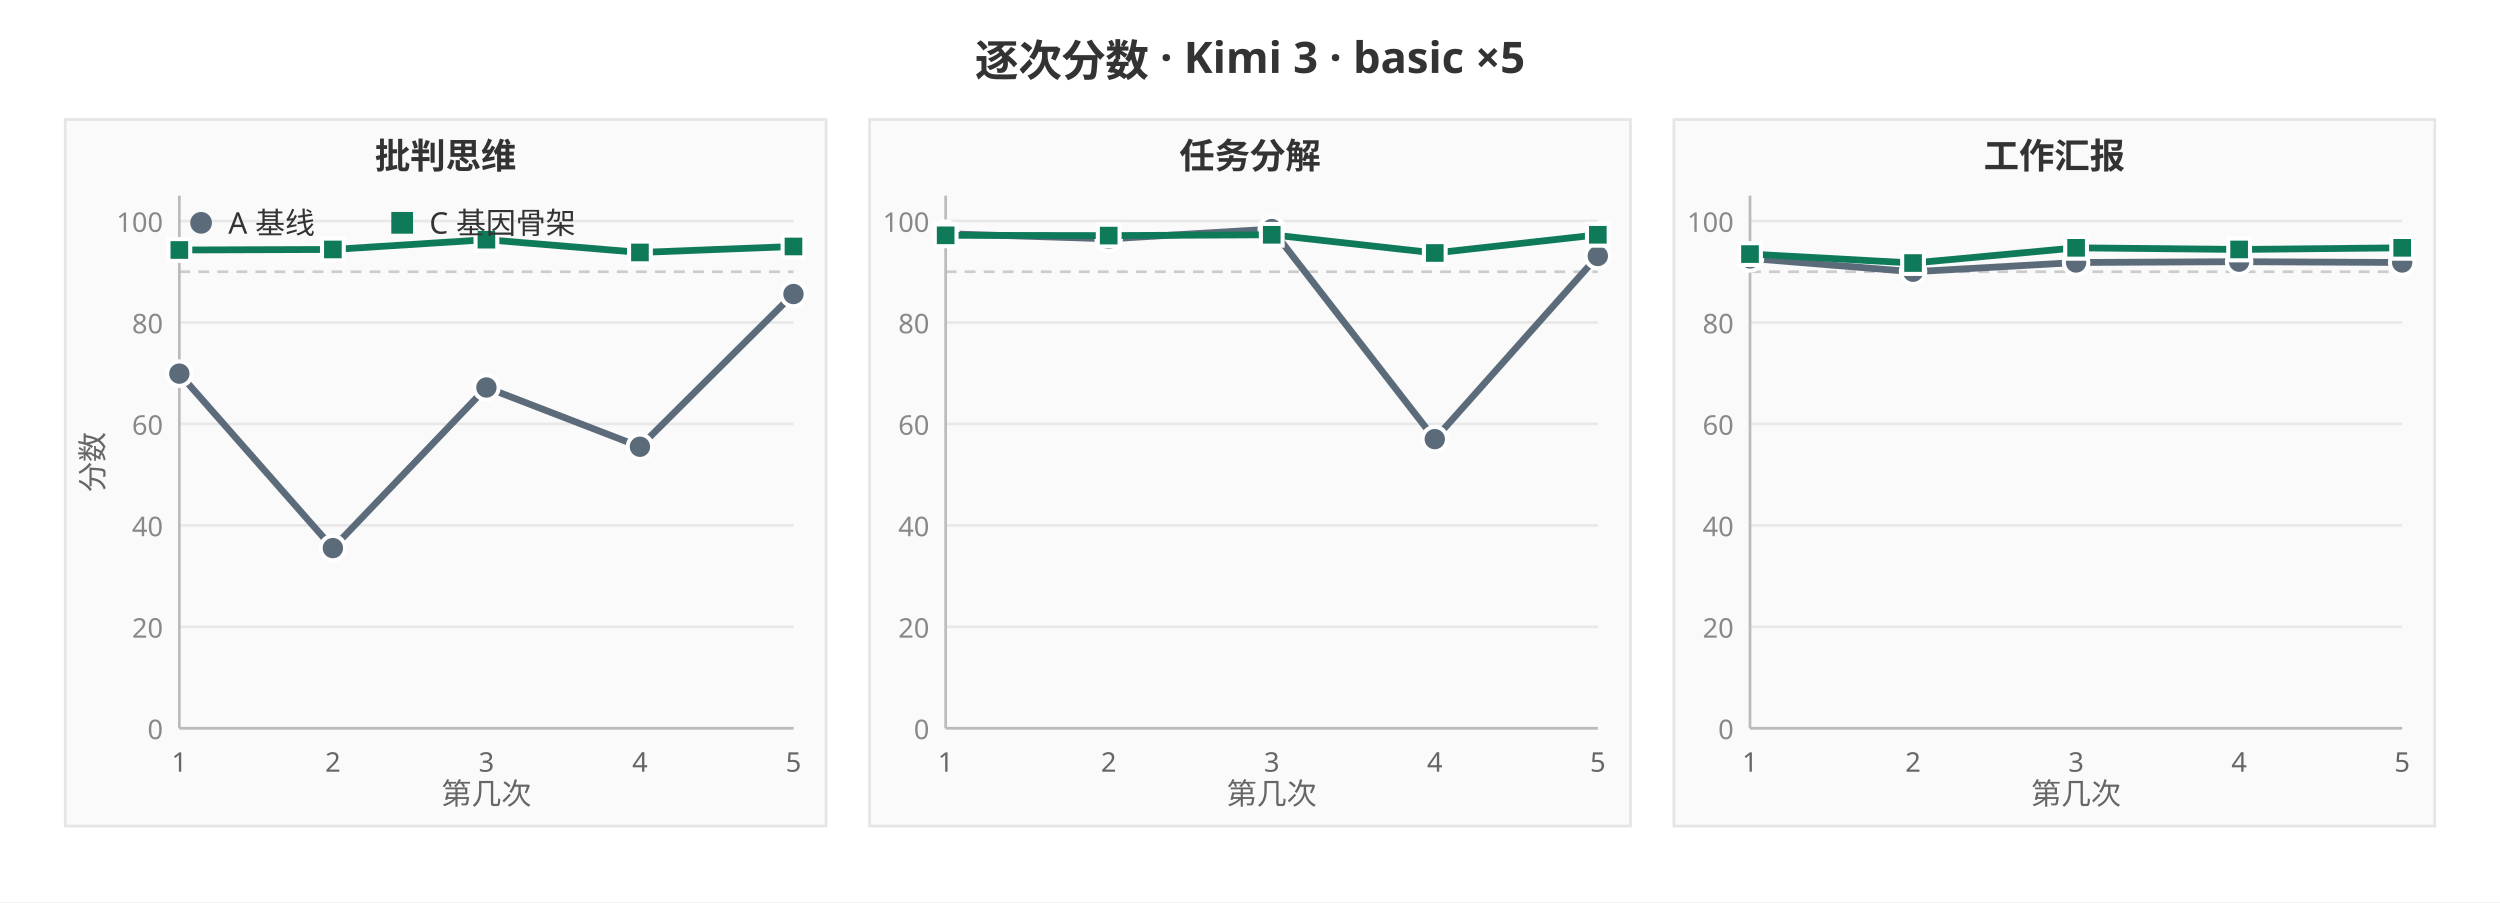
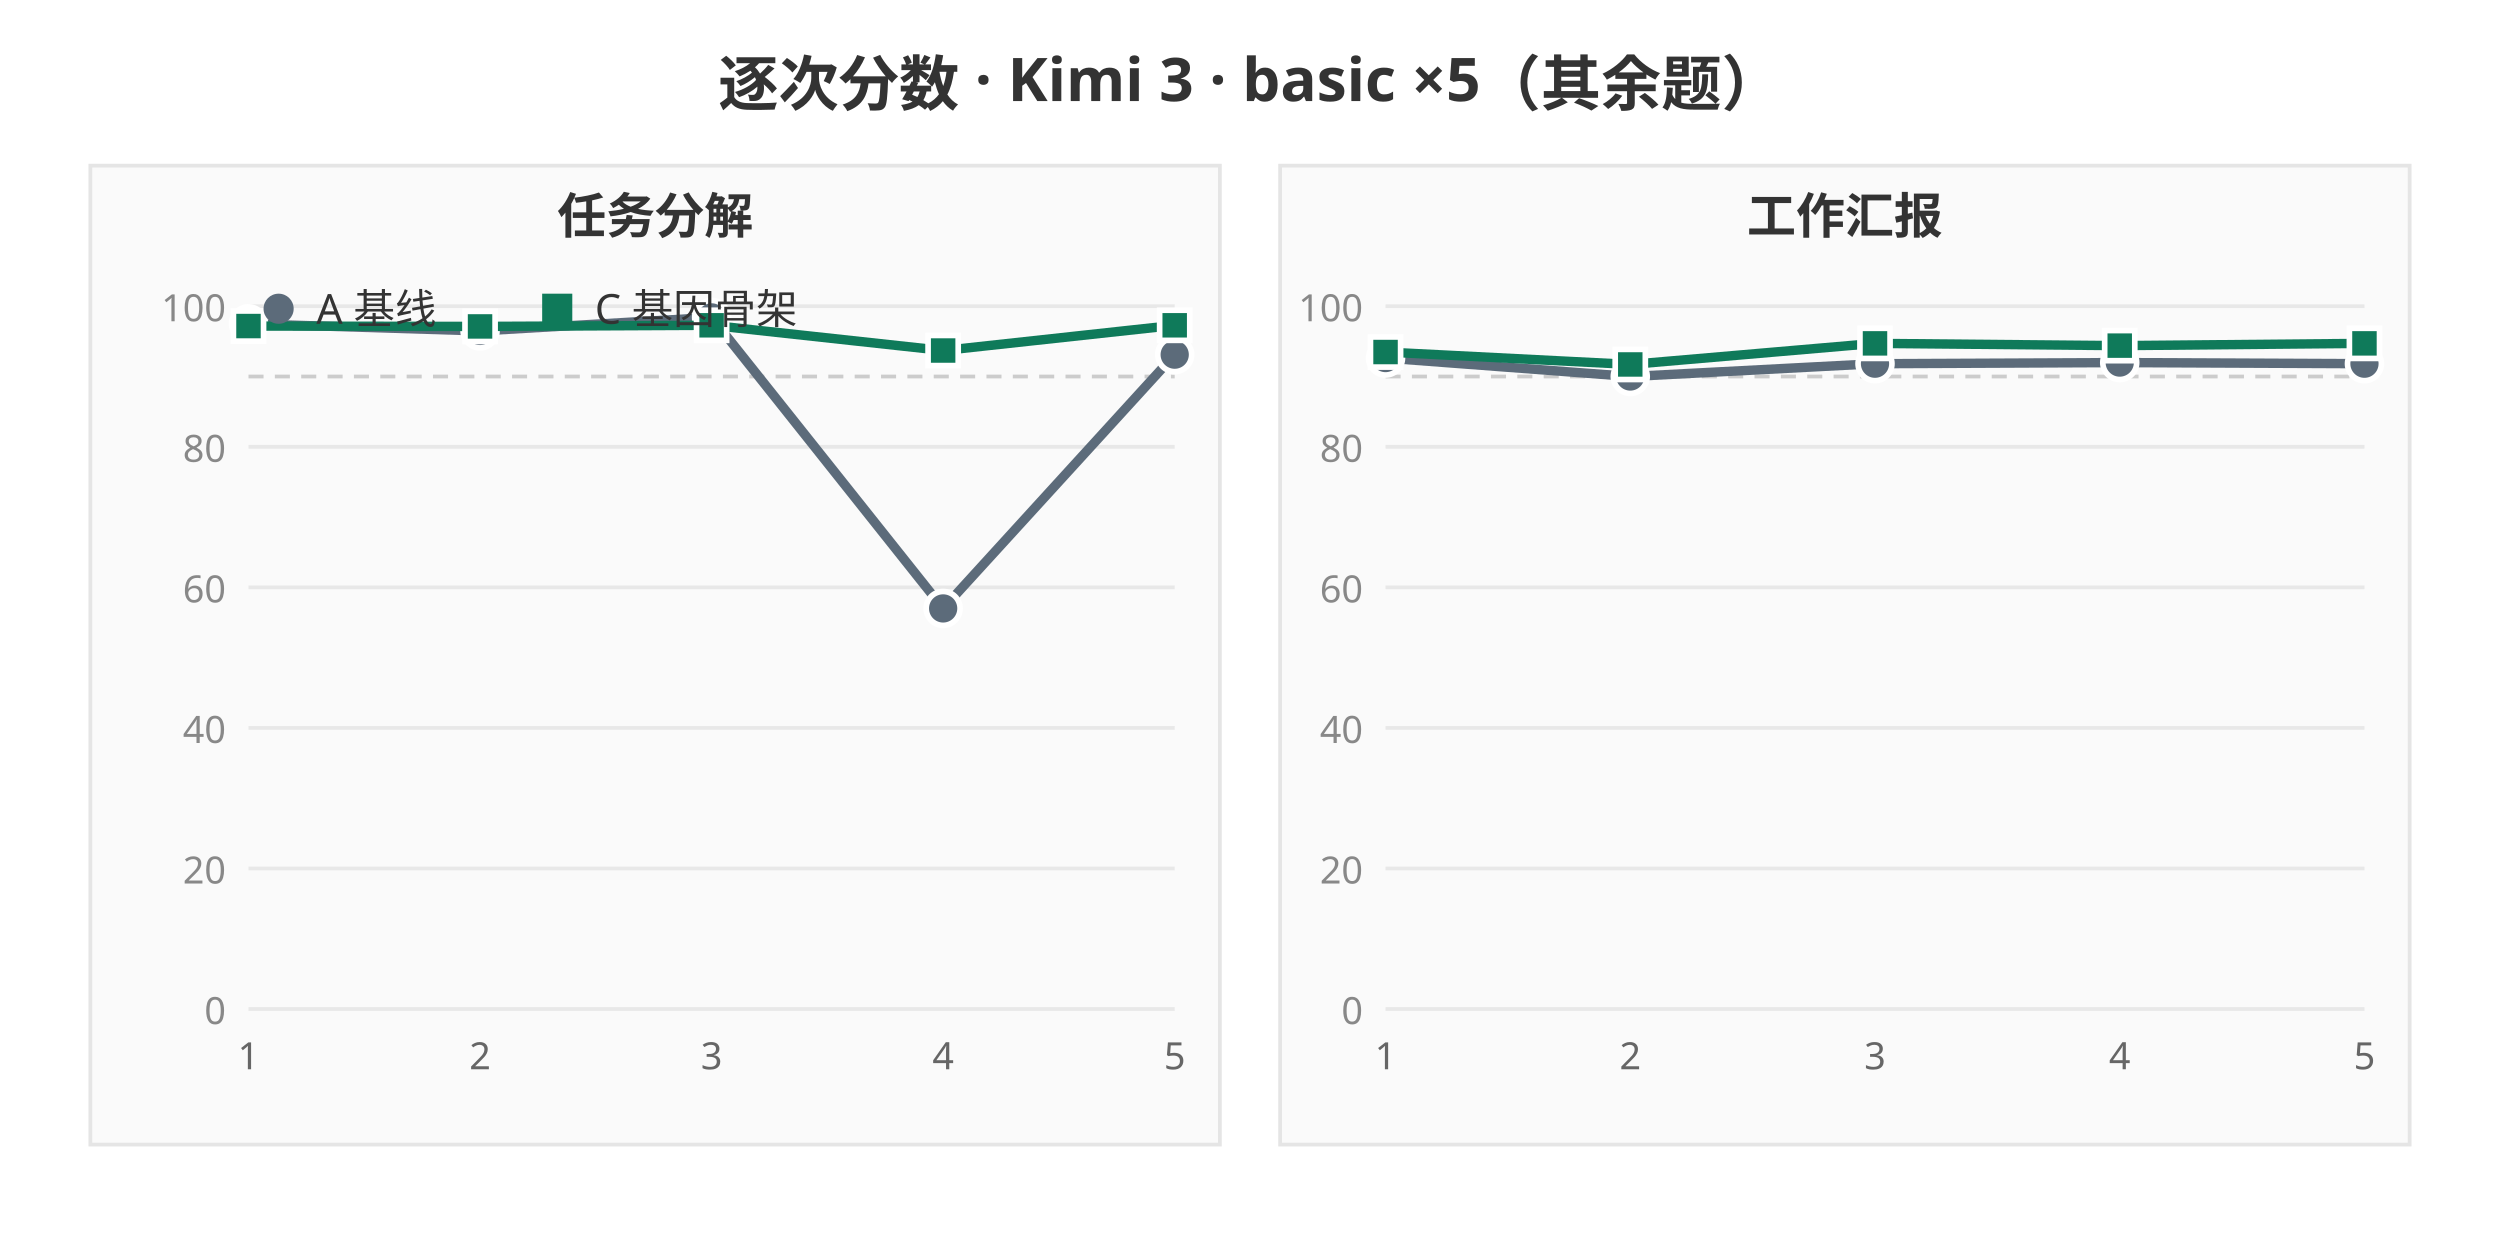
- <svg xmlns="http://www.w3.org/2000/svg" width="920" height="332" viewBox="0 0 920 332">
+ <svg xmlns="http://www.w3.org/2000/svg" width="664" height="332" viewBox="0 0 664 332">
  <rect width="100%" height="100%" fill="white" />
-   <text x="460.0" y="28" text-anchor="middle" font-family="system-ui,sans-serif" font-size="16" font-weight="700" fill="#333333">逐次分数 · Kimi 3 · basic ×5</text>
-   <rect x="24" y="44" width="280" height="260" fill="#fafafa" stroke="#e5e5e5" />
-   <text x="164.0" y="62" text-anchor="middle" font-family="system-ui,sans-serif" font-size="13" font-weight="700" fill="#333333">批判思维</text>
-   <line x1="66" y1="268.0" x2="292" y2="268.0" stroke="#e8e8e8" stroke-width="1" />
+   <text x="332.0" y="28" text-anchor="middle" font-family="system-ui,sans-serif" font-size="16" font-weight="700" fill="#333333">逐次分数 · Kimi 3 · basic ×5（其余题）</text>
+   <rect x="24" y="44" width="300" height="260" fill="#fafafa" stroke="#e5e5e5" />
+   <text x="174.0" y="62" text-anchor="middle" font-family="system-ui,sans-serif" font-size="13" font-weight="700" fill="#333333">任务分解</text>
+   <line x1="66" y1="268.0" x2="312" y2="268.0" stroke="#e8e8e8" />
  <text x="60" y="272.0" text-anchor="end" font-family="system-ui,sans-serif" font-size="10" fill="#888">0</text>
-   <line x1="66" y1="230.667" x2="292" y2="230.667" stroke="#e8e8e8" stroke-width="1" />
+   <line x1="66" y1="230.667" x2="312" y2="230.667" stroke="#e8e8e8" />
  <text x="60" y="234.667" text-anchor="end" font-family="system-ui,sans-serif" font-size="10" fill="#888">20</text>
-   <line x1="66" y1="193.333" x2="292" y2="193.333" stroke="#e8e8e8" stroke-width="1" />
+   <line x1="66" y1="193.333" x2="312" y2="193.333" stroke="#e8e8e8" />
  <text x="60" y="197.333" text-anchor="end" font-family="system-ui,sans-serif" font-size="10" fill="#888">40</text>
-   <line x1="66" y1="156.0" x2="292" y2="156.0" stroke="#e8e8e8" stroke-width="1" />
+   <line x1="66" y1="156.0" x2="312" y2="156.0" stroke="#e8e8e8" />
  <text x="60" y="160.0" text-anchor="end" font-family="system-ui,sans-serif" font-size="10" fill="#888">60</text>
-   <line x1="66" y1="118.667" x2="292" y2="118.667" stroke="#e8e8e8" stroke-width="1" />
+   <line x1="66" y1="118.667" x2="312" y2="118.667" stroke="#e8e8e8" />
  <text x="60" y="122.667" text-anchor="end" font-family="system-ui,sans-serif" font-size="10" fill="#888">80</text>
-   <line x1="66" y1="81.333" x2="292" y2="81.333" stroke="#e8e8e8" stroke-width="1" />
+   <line x1="66" y1="81.333" x2="312" y2="81.333" stroke="#e8e8e8" />
  <text x="60" y="85.333" text-anchor="end" font-family="system-ui,sans-serif" font-size="10" fill="#888">100</text>
-   <line x1="66" y1="100" x2="292" y2="100" stroke="#ccc" stroke-width="1" stroke-dasharray="4 3" />
-   <line x1="66" y1="72" x2="66" y2="268" stroke="#bbb" stroke-width="1" />
-   <line x1="66" y1="268" x2="292" y2="268" stroke="#bbb" stroke-width="1" />
+   <line x1="66" y1="100" x2="312" y2="100" stroke="#ccc" stroke-dasharray="4 3" />
+   <polyline points="66.0,86.0 127.5,87.9 189.0,84.3 250.5,161.6 312.0,94.2" fill="none" stroke="#5c6b7a" stroke-width="2.5" />
+   <circle cx="66.0" cy="86.0" r="4.5" fill="#5c6b7a" stroke="white" stroke-width="1.5" />
+   <circle cx="127.5" cy="87.9" r="4.5" fill="#5c6b7a" stroke="white" stroke-width="1.5" />
+   <circle cx="189.0" cy="84.3" r="4.5" fill="#5c6b7a" stroke="white" stroke-width="1.5" />
+   <circle cx="250.5" cy="161.6" r="4.5" fill="#5c6b7a" stroke="white" stroke-width="1.5" />
+   <circle cx="312.0" cy="94.2" r="4.5" fill="#5c6b7a" stroke="white" stroke-width="1.5" />
+   <polyline points="66.0,86.6 127.5,86.7 189.0,86.4 250.5,93.1 312.0,86.4" fill="none" stroke="#0f7a5a" stroke-width="2.5" />
+   <rect x="62.0" y="82.6" width="8" height="8" fill="#0f7a5a" stroke="white" stroke-width="1.5" />
+   <rect x="123.5" y="82.7" width="8" height="8" fill="#0f7a5a" stroke="white" stroke-width="1.5" />
+   <rect x="185.0" y="82.4" width="8" height="8" fill="#0f7a5a" stroke="white" stroke-width="1.5" />
+   <rect x="246.5" y="89.1" width="8" height="8" fill="#0f7a5a" stroke="white" stroke-width="1.5" />
+   <rect x="308.0" y="82.4" width="8" height="8" fill="#0f7a5a" stroke="white" stroke-width="1.5" />
  <text x="66.0" y="284" text-anchor="middle" font-family="system-ui,sans-serif" font-size="10" fill="#666">1</text>
-   <text x="122.5" y="284" text-anchor="middle" font-family="system-ui,sans-serif" font-size="10" fill="#666">2</text>
-   <text x="179.0" y="284" text-anchor="middle" font-family="system-ui,sans-serif" font-size="10" fill="#666">3</text>
-   <text x="235.5" y="284" text-anchor="middle" font-family="system-ui,sans-serif" font-size="10" fill="#666">4</text>
-   <text x="292.0" y="284" text-anchor="middle" font-family="system-ui,sans-serif" font-size="10" fill="#666">5</text>
-   <text x="179.0" y="296" text-anchor="middle" font-family="system-ui,sans-serif" font-size="11" fill="#666">第几次</text>
-   <text x="38" y="170.0" text-anchor="middle" font-family="system-ui,sans-serif" font-size="11" fill="#666" transform="rotate(-90 38 170.0)">分数</text>
-   <polyline points="66.0,137.5 122.5,201.7 179.0,142.6 235.5,164.4 292.0,108.2" fill="none" stroke="#5c6b7a" stroke-width="2.5" />
-   <circle cx="66.0" cy="137.5" r="4.5" fill="#5c6b7a" stroke="white" stroke-width="1.5" />
-   <circle cx="122.5" cy="201.7" r="4.5" fill="#5c6b7a" stroke="white" stroke-width="1.5" />
-   <circle cx="179.0" cy="142.6" r="4.5" fill="#5c6b7a" stroke="white" stroke-width="1.5" />
-   <circle cx="235.5" cy="164.4" r="4.5" fill="#5c6b7a" stroke="white" stroke-width="1.5" />
-   <circle cx="292.0" cy="108.2" r="4.5" fill="#5c6b7a" stroke="white" stroke-width="1.5" />
-   <polyline points="66.0,92.0 122.5,91.8 179.0,88.2 235.5,92.9 292.0,90.7" fill="none" stroke="#0f7a5a" stroke-width="2.5" />
-   <rect x="62.0" y="88.0" width="8" height="8" fill="#0f7a5a" stroke="white" stroke-width="1.5" />
-   <rect x="118.5" y="87.8" width="8" height="8" fill="#0f7a5a" stroke="white" stroke-width="1.5" />
-   <rect x="175.0" y="84.2" width="8" height="8" fill="#0f7a5a" stroke="white" stroke-width="1.5" />
-   <rect x="231.5" y="88.9" width="8" height="8" fill="#0f7a5a" stroke="white" stroke-width="1.5" />
-   <rect x="288.0" y="86.7" width="8" height="8" fill="#0f7a5a" stroke="white" stroke-width="1.5" />
+   <text x="127.5" y="284" text-anchor="middle" font-family="system-ui,sans-serif" font-size="10" fill="#666">2</text>
+   <text x="189.0" y="284" text-anchor="middle" font-family="system-ui,sans-serif" font-size="10" fill="#666">3</text>
+   <text x="250.5" y="284" text-anchor="middle" font-family="system-ui,sans-serif" font-size="10" fill="#666">4</text>
+   <text x="312.0" y="284" text-anchor="middle" font-family="system-ui,sans-serif" font-size="10" fill="#666">5</text>
  <circle cx="74" cy="82" r="4" fill="#5c6b7a" />
  <text x="84" y="86" font-family="system-ui,sans-serif" font-size="11" fill="#333333">A 基线</text>
  <rect x="144" y="78" width="8" height="8" fill="#0f7a5a" />
  <text x="158" y="86" font-family="system-ui,sans-serif" font-size="11" fill="#333333">C 基因骨架</text>
-   <rect x="320" y="44" width="280" height="260" fill="#fafafa" stroke="#e5e5e5" />
-   <text x="460.0" y="62" text-anchor="middle" font-family="system-ui,sans-serif" font-size="13" font-weight="700" fill="#333333">任务分解</text>
-   <line x1="348" y1="268.0" x2="588" y2="268.0" stroke="#e8e8e8" stroke-width="1" />
-   <text x="342" y="272.0" text-anchor="end" font-family="system-ui,sans-serif" font-size="10" fill="#888">0</text>
-   <line x1="348" y1="230.667" x2="588" y2="230.667" stroke="#e8e8e8" stroke-width="1" />
-   <text x="342" y="234.667" text-anchor="end" font-family="system-ui,sans-serif" font-size="10" fill="#888">20</text>
-   <line x1="348" y1="193.333" x2="588" y2="193.333" stroke="#e8e8e8" stroke-width="1" />
-   <text x="342" y="197.333" text-anchor="end" font-family="system-ui,sans-serif" font-size="10" fill="#888">40</text>
-   <line x1="348" y1="156.0" x2="588" y2="156.0" stroke="#e8e8e8" stroke-width="1" />
-   <text x="342" y="160.0" text-anchor="end" font-family="system-ui,sans-serif" font-size="10" fill="#888">60</text>
-   <line x1="348" y1="118.667" x2="588" y2="118.667" stroke="#e8e8e8" stroke-width="1" />
-   <text x="342" y="122.667" text-anchor="end" font-family="system-ui,sans-serif" font-size="10" fill="#888">80</text>
-   <line x1="348" y1="81.333" x2="588" y2="81.333" stroke="#e8e8e8" stroke-width="1" />
-   <text x="342" y="85.333" text-anchor="end" font-family="system-ui,sans-serif" font-size="10" fill="#888">100</text>
-   <line x1="348" y1="100" x2="588" y2="100" stroke="#ccc" stroke-width="1" stroke-dasharray="4 3" />
-   <line x1="348" y1="72" x2="348" y2="268" stroke="#bbb" stroke-width="1" />
-   <line x1="348" y1="268" x2="588" y2="268" stroke="#bbb" stroke-width="1" />
-   <text x="348.0" y="284" text-anchor="middle" font-family="system-ui,sans-serif" font-size="10" fill="#666">1</text>
-   <text x="408.0" y="284" text-anchor="middle" font-family="system-ui,sans-serif" font-size="10" fill="#666">2</text>
-   <text x="468.0" y="284" text-anchor="middle" font-family="system-ui,sans-serif" font-size="10" fill="#666">3</text>
-   <text x="528.0" y="284" text-anchor="middle" font-family="system-ui,sans-serif" font-size="10" fill="#666">4</text>
-   <text x="588.0" y="284" text-anchor="middle" font-family="system-ui,sans-serif" font-size="10" fill="#666">5</text>
-   <text x="468.0" y="296" text-anchor="middle" font-family="system-ui,sans-serif" font-size="11" fill="#666">第几次</text>
-   <polyline points="348.0,86.0 408.0,87.9 468.0,84.3 528.0,161.6 588.0,94.2" fill="none" stroke="#5c6b7a" stroke-width="2.5" />
-   <circle cx="348.0" cy="86.0" r="4.5" fill="#5c6b7a" stroke="white" stroke-width="1.5" />
-   <circle cx="408.0" cy="87.9" r="4.5" fill="#5c6b7a" stroke="white" stroke-width="1.5" />
-   <circle cx="468.0" cy="84.3" r="4.5" fill="#5c6b7a" stroke="white" stroke-width="1.5" />
-   <circle cx="528.0" cy="161.6" r="4.5" fill="#5c6b7a" stroke="white" stroke-width="1.5" />
-   <circle cx="588.0" cy="94.2" r="4.5" fill="#5c6b7a" stroke="white" stroke-width="1.5" />
-   <polyline points="348.0,86.6 408.0,86.7 468.0,86.4 528.0,93.1 588.0,86.4" fill="none" stroke="#0f7a5a" stroke-width="2.5" />
-   <rect x="344.0" y="82.6" width="8" height="8" fill="#0f7a5a" stroke="white" stroke-width="1.5" />
-   <rect x="404.0" y="82.7" width="8" height="8" fill="#0f7a5a" stroke="white" stroke-width="1.5" />
-   <rect x="464.0" y="82.4" width="8" height="8" fill="#0f7a5a" stroke="white" stroke-width="1.5" />
-   <rect x="524.0" y="89.1" width="8" height="8" fill="#0f7a5a" stroke="white" stroke-width="1.5" />
-   <rect x="584.0" y="82.4" width="8" height="8" fill="#0f7a5a" stroke="white" stroke-width="1.5" />
-   <rect x="616" y="44" width="280" height="260" fill="#fafafa" stroke="#e5e5e5" />
-   <text x="756.0" y="62" text-anchor="middle" font-family="system-ui,sans-serif" font-size="13" font-weight="700" fill="#333333">工作汇报</text>
-   <line x1="644" y1="268.0" x2="884" y2="268.0" stroke="#e8e8e8" stroke-width="1" />
-   <text x="638" y="272.0" text-anchor="end" font-family="system-ui,sans-serif" font-size="10" fill="#888">0</text>
-   <line x1="644" y1="230.667" x2="884" y2="230.667" stroke="#e8e8e8" stroke-width="1" />
-   <text x="638" y="234.667" text-anchor="end" font-family="system-ui,sans-serif" font-size="10" fill="#888">20</text>
-   <line x1="644" y1="193.333" x2="884" y2="193.333" stroke="#e8e8e8" stroke-width="1" />
-   <text x="638" y="197.333" text-anchor="end" font-family="system-ui,sans-serif" font-size="10" fill="#888">40</text>
-   <line x1="644" y1="156.0" x2="884" y2="156.0" stroke="#e8e8e8" stroke-width="1" />
-   <text x="638" y="160.0" text-anchor="end" font-family="system-ui,sans-serif" font-size="10" fill="#888">60</text>
-   <line x1="644" y1="118.667" x2="884" y2="118.667" stroke="#e8e8e8" stroke-width="1" />
-   <text x="638" y="122.667" text-anchor="end" font-family="system-ui,sans-serif" font-size="10" fill="#888">80</text>
-   <line x1="644" y1="81.333" x2="884" y2="81.333" stroke="#e8e8e8" stroke-width="1" />
-   <text x="638" y="85.333" text-anchor="end" font-family="system-ui,sans-serif" font-size="10" fill="#888">100</text>
-   <line x1="644" y1="100" x2="884" y2="100" stroke="#ccc" stroke-width="1" stroke-dasharray="4 3" />
-   <line x1="644" y1="72" x2="644" y2="268" stroke="#bbb" stroke-width="1" />
-   <line x1="644" y1="268" x2="884" y2="268" stroke="#bbb" stroke-width="1" />
-   <text x="644.0" y="284" text-anchor="middle" font-family="system-ui,sans-serif" font-size="10" fill="#666">1</text>
-   <text x="704.0" y="284" text-anchor="middle" font-family="system-ui,sans-serif" font-size="10" fill="#666">2</text>
-   <text x="764.0" y="284" text-anchor="middle" font-family="system-ui,sans-serif" font-size="10" fill="#666">3</text>
-   <text x="824.0" y="284" text-anchor="middle" font-family="system-ui,sans-serif" font-size="10" fill="#666">4</text>
-   <text x="884.0" y="284" text-anchor="middle" font-family="system-ui,sans-serif" font-size="10" fill="#666">5</text>
-   <text x="764.0" y="296" text-anchor="middle" font-family="system-ui,sans-serif" font-size="11" fill="#666">第几次</text>
-   <polyline points="644.0,95.1 704.0,100.0 764.0,96.6 824.0,96.3 884.0,96.6" fill="none" stroke="#5c6b7a" stroke-width="2.5" />
-   <circle cx="644.0" cy="95.1" r="4.5" fill="#5c6b7a" stroke="white" stroke-width="1.5" />
-   <circle cx="704.0" cy="100.0" r="4.5" fill="#5c6b7a" stroke="white" stroke-width="1.5" />
-   <circle cx="764.0" cy="96.6" r="4.5" fill="#5c6b7a" stroke="white" stroke-width="1.5" />
-   <circle cx="824.0" cy="96.3" r="4.5" fill="#5c6b7a" stroke="white" stroke-width="1.5" />
-   <circle cx="884.0" cy="96.6" r="4.5" fill="#5c6b7a" stroke="white" stroke-width="1.5" />
-   <polyline points="644.0,93.5 704.0,96.8 764.0,91.2 824.0,91.8 884.0,91.2" fill="none" stroke="#0f7a5a" stroke-width="2.5" />
-   <rect x="640.0" y="89.5" width="8" height="8" fill="#0f7a5a" stroke="white" stroke-width="1.5" />
-   <rect x="700.0" y="92.8" width="8" height="8" fill="#0f7a5a" stroke="white" stroke-width="1.5" />
-   <rect x="760.0" y="87.2" width="8" height="8" fill="#0f7a5a" stroke="white" stroke-width="1.5" />
-   <rect x="820.0" y="87.8" width="8" height="8" fill="#0f7a5a" stroke="white" stroke-width="1.5" />
-   <rect x="880.0" y="87.2" width="8" height="8" fill="#0f7a5a" stroke="white" stroke-width="1.5" />
+   <rect x="340" y="44" width="300" height="260" fill="#fafafa" stroke="#e5e5e5" />
+   <text x="490.0" y="62" text-anchor="middle" font-family="system-ui,sans-serif" font-size="13" font-weight="700" fill="#333333">工作汇报</text>
+   <line x1="368" y1="268.0" x2="628" y2="268.0" stroke="#e8e8e8" />
+   <text x="362" y="272.0" text-anchor="end" font-family="system-ui,sans-serif" font-size="10" fill="#888">0</text>
+   <line x1="368" y1="230.667" x2="628" y2="230.667" stroke="#e8e8e8" />
+   <text x="362" y="234.667" text-anchor="end" font-family="system-ui,sans-serif" font-size="10" fill="#888">20</text>
+   <line x1="368" y1="193.333" x2="628" y2="193.333" stroke="#e8e8e8" />
+   <text x="362" y="197.333" text-anchor="end" font-family="system-ui,sans-serif" font-size="10" fill="#888">40</text>
+   <line x1="368" y1="156.0" x2="628" y2="156.0" stroke="#e8e8e8" />
+   <text x="362" y="160.0" text-anchor="end" font-family="system-ui,sans-serif" font-size="10" fill="#888">60</text>
+   <line x1="368" y1="118.667" x2="628" y2="118.667" stroke="#e8e8e8" />
+   <text x="362" y="122.667" text-anchor="end" font-family="system-ui,sans-serif" font-size="10" fill="#888">80</text>
+   <line x1="368" y1="81.333" x2="628" y2="81.333" stroke="#e8e8e8" />
+   <text x="362" y="85.333" text-anchor="end" font-family="system-ui,sans-serif" font-size="10" fill="#888">100</text>
+   <line x1="368" y1="100" x2="628" y2="100" stroke="#ccc" stroke-dasharray="4 3" />
+   <polyline points="368.0,95.1 433.0,100.0 498.0,96.6 563.0,96.3 628.0,96.6" fill="none" stroke="#5c6b7a" stroke-width="2.5" />
+   <circle cx="368.0" cy="95.1" r="4.5" fill="#5c6b7a" stroke="white" stroke-width="1.5" />
+   <circle cx="433.0" cy="100.0" r="4.5" fill="#5c6b7a" stroke="white" stroke-width="1.5" />
+   <circle cx="498.0" cy="96.6" r="4.5" fill="#5c6b7a" stroke="white" stroke-width="1.5" />
+   <circle cx="563.0" cy="96.3" r="4.5" fill="#5c6b7a" stroke="white" stroke-width="1.5" />
+   <circle cx="628.0" cy="96.6" r="4.5" fill="#5c6b7a" stroke="white" stroke-width="1.5" />
+   <polyline points="368.0,93.5 433.0,96.8 498.0,91.2 563.0,91.8 628.0,91.2" fill="none" stroke="#0f7a5a" stroke-width="2.5" />
+   <rect x="364.0" y="89.5" width="8" height="8" fill="#0f7a5a" stroke="white" stroke-width="1.5" />
+   <rect x="429.0" y="92.8" width="8" height="8" fill="#0f7a5a" stroke="white" stroke-width="1.5" />
+   <rect x="494.0" y="87.2" width="8" height="8" fill="#0f7a5a" stroke="white" stroke-width="1.5" />
+   <rect x="559.0" y="87.8" width="8" height="8" fill="#0f7a5a" stroke="white" stroke-width="1.5" />
+   <rect x="624.0" y="87.2" width="8" height="8" fill="#0f7a5a" stroke="white" stroke-width="1.5" />
+   <text x="368.0" y="284" text-anchor="middle" font-family="system-ui,sans-serif" font-size="10" fill="#666">1</text>
+   <text x="433.0" y="284" text-anchor="middle" font-family="system-ui,sans-serif" font-size="10" fill="#666">2</text>
+   <text x="498.0" y="284" text-anchor="middle" font-family="system-ui,sans-serif" font-size="10" fill="#666">3</text>
+   <text x="563.0" y="284" text-anchor="middle" font-family="system-ui,sans-serif" font-size="10" fill="#666">4</text>
+   <text x="628.0" y="284" text-anchor="middle" font-family="system-ui,sans-serif" font-size="10" fill="#666">5</text>
</svg>
